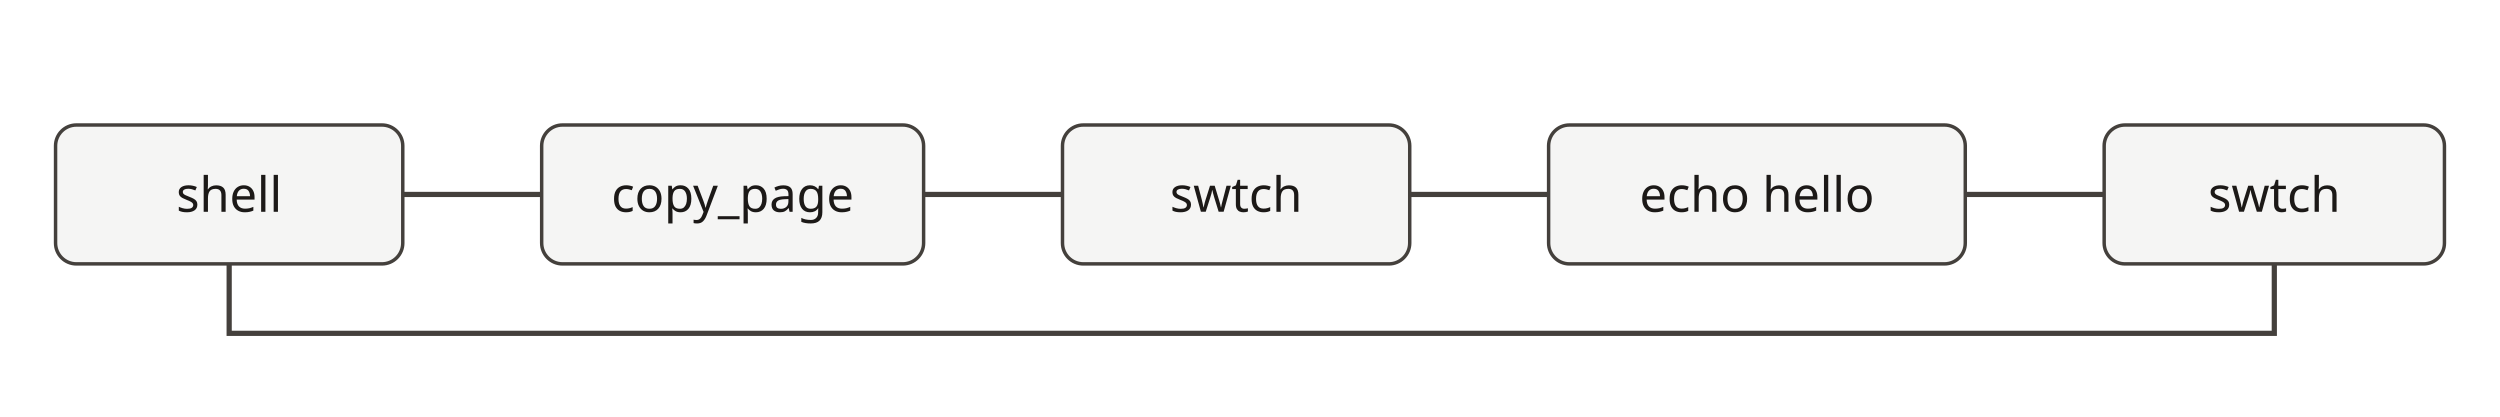
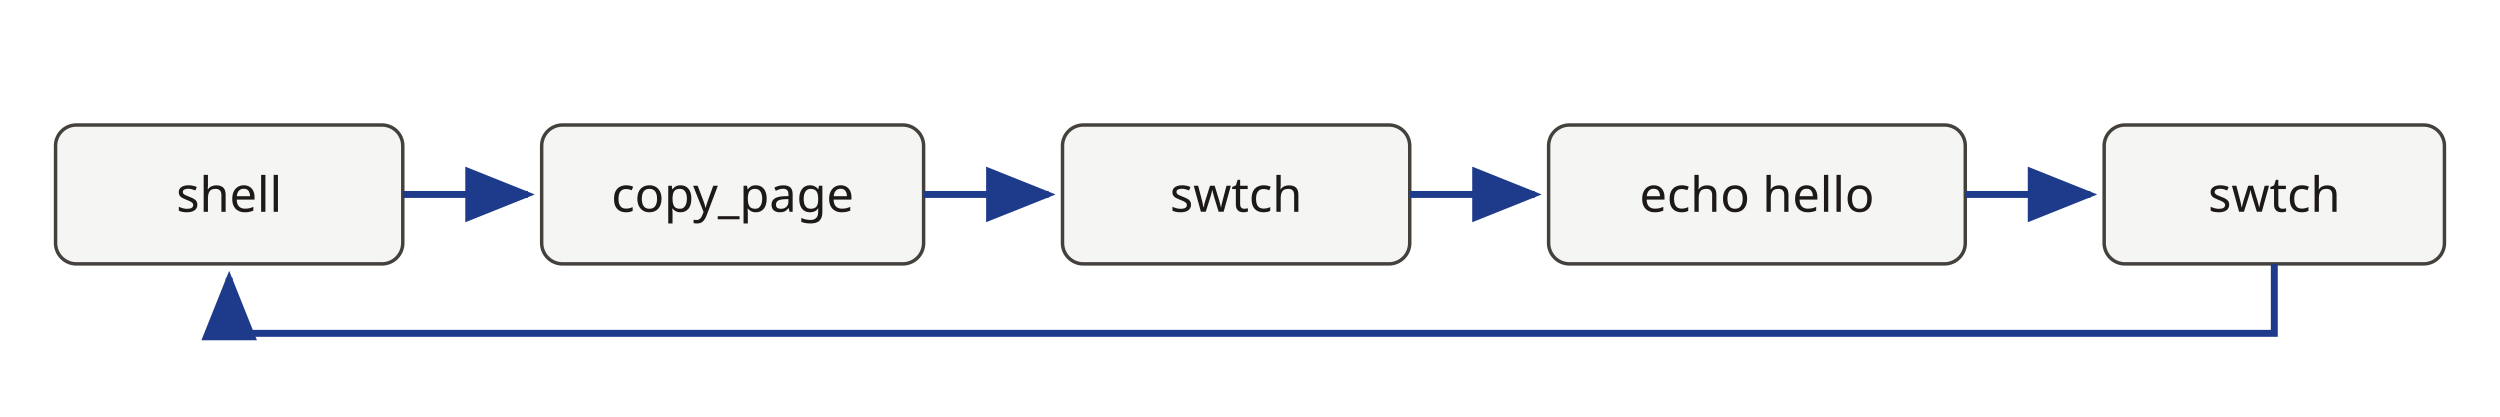
<svg xmlns="http://www.w3.org/2000/svg" width="720" height="120" viewBox="0 0 720 120">
+   <defs>
+     <marker id="ah" markerWidth="10" markerHeight="8" refX="9" refY="4" orient="auto">
+       <polygon points="0 0, 10 4, 0 8" fill="#1e3a8a" />
+     </marker>
+   </defs>
  <style>
    text { font-family: ui-sans-serif, sans-serif; fill: #1c1917; font-size: 14px; }
    .box { fill: #f5f5f4; stroke: #44403c; }
+     .arr { stroke: #1e3a8a; stroke-width: 2; fill: none; marker-end: url(#ah); }
  </style>
  <rect class="box" x="16" y="36" width="100" height="40" rx="6" />
  <text x="66" y="61" text-anchor="middle">shell</text>
  <rect class="box" x="156" y="36" width="110" height="40" rx="6" />
  <text x="211" y="61" text-anchor="middle">copy_page</text>
  <rect class="box" x="306" y="36" width="100" height="40" rx="6" />
  <text x="356" y="61" text-anchor="middle">swtch</text>
  <rect class="box" x="446" y="36" width="120" height="40" rx="6" />
  <text x="506" y="61" text-anchor="middle">echo hello</text>
  <rect class="box" x="606" y="36" width="98" height="40" rx="6" />
  <text x="655" y="61" text-anchor="middle">swtch</text>
-   <g stroke="#44403c" stroke-width="1.5" fill="none">
-     <line x1="116" y1="56" x2="156" y2="56" />
-     <line x1="266" y1="56" x2="306" y2="56" />
-     <line x1="406" y1="56" x2="446" y2="56" />
-     <line x1="566" y1="56" x2="606" y2="56" />
-     <polyline points="655,76 655,96 66,96 66,76" />
+   <g>
+     <line class="arr" x1="116" y1="56" x2="152" y2="56" />
+     <line class="arr" x1="266" y1="56" x2="302" y2="56" />
+     <line class="arr" x1="406" y1="56" x2="442" y2="56" />
+     <line class="arr" x1="566" y1="56" x2="602" y2="56" />
+     <polyline class="arr" points="655,76 655,96 66,96 66,80" />
  </g>
</svg>
